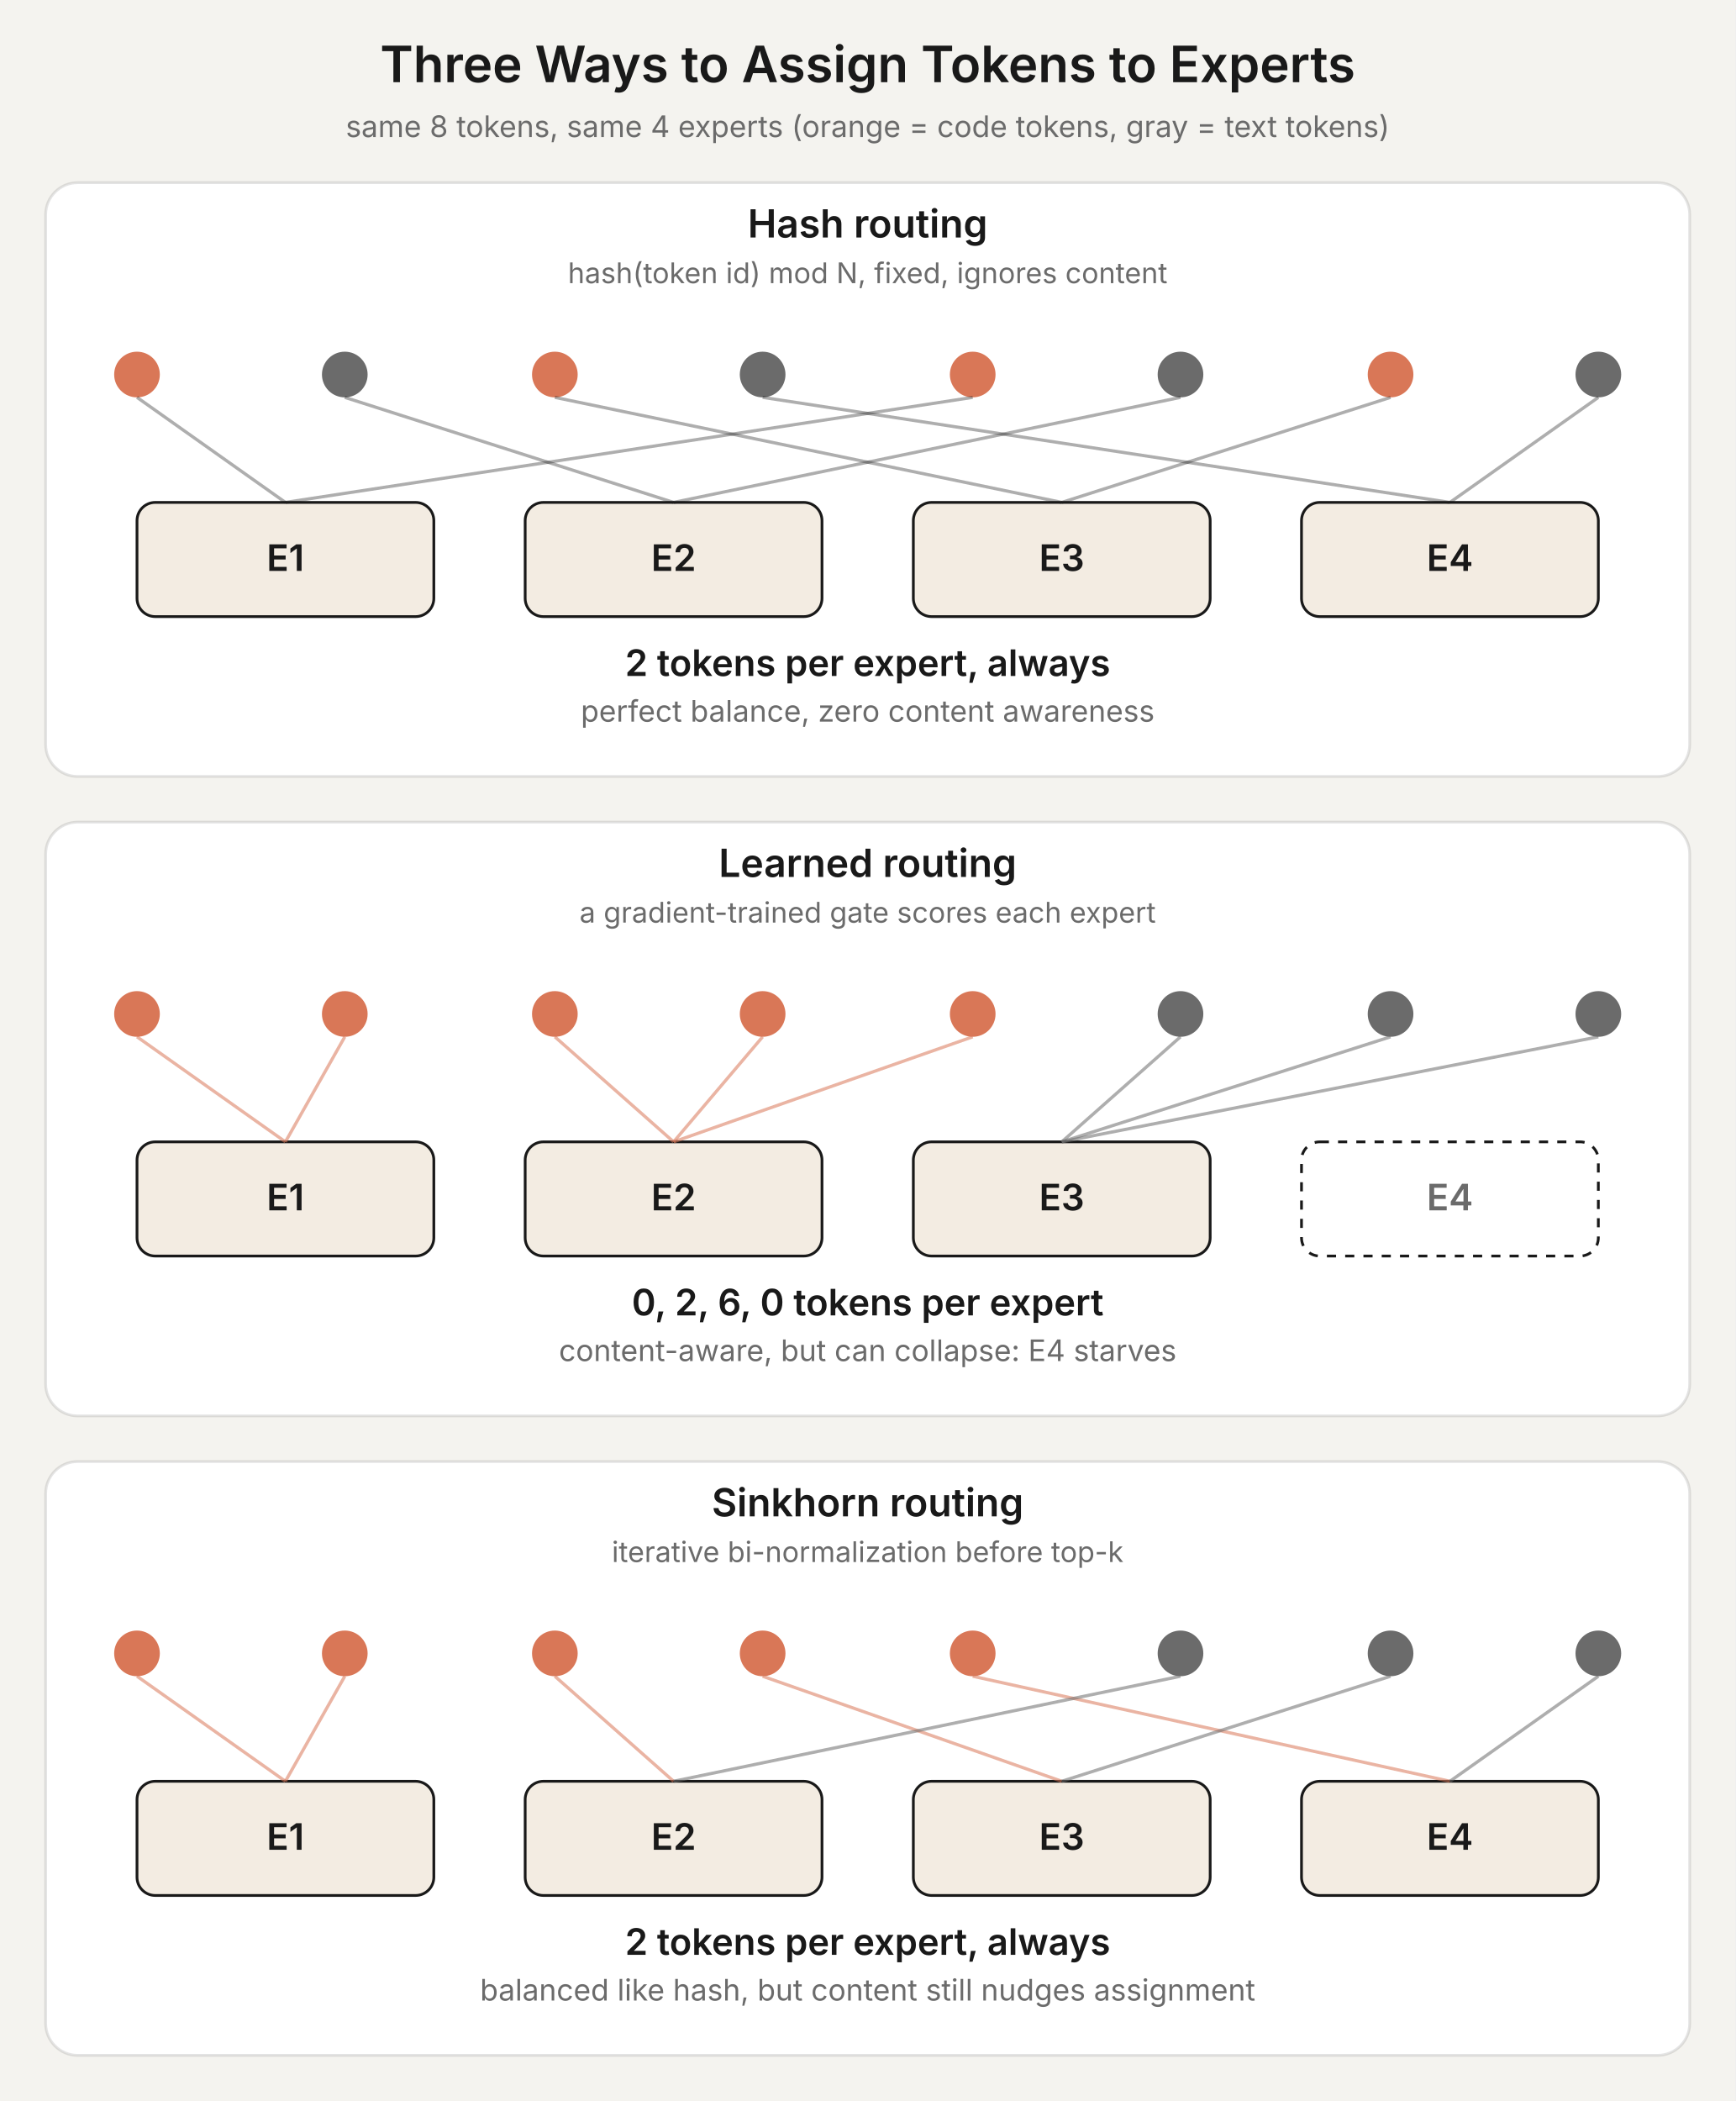
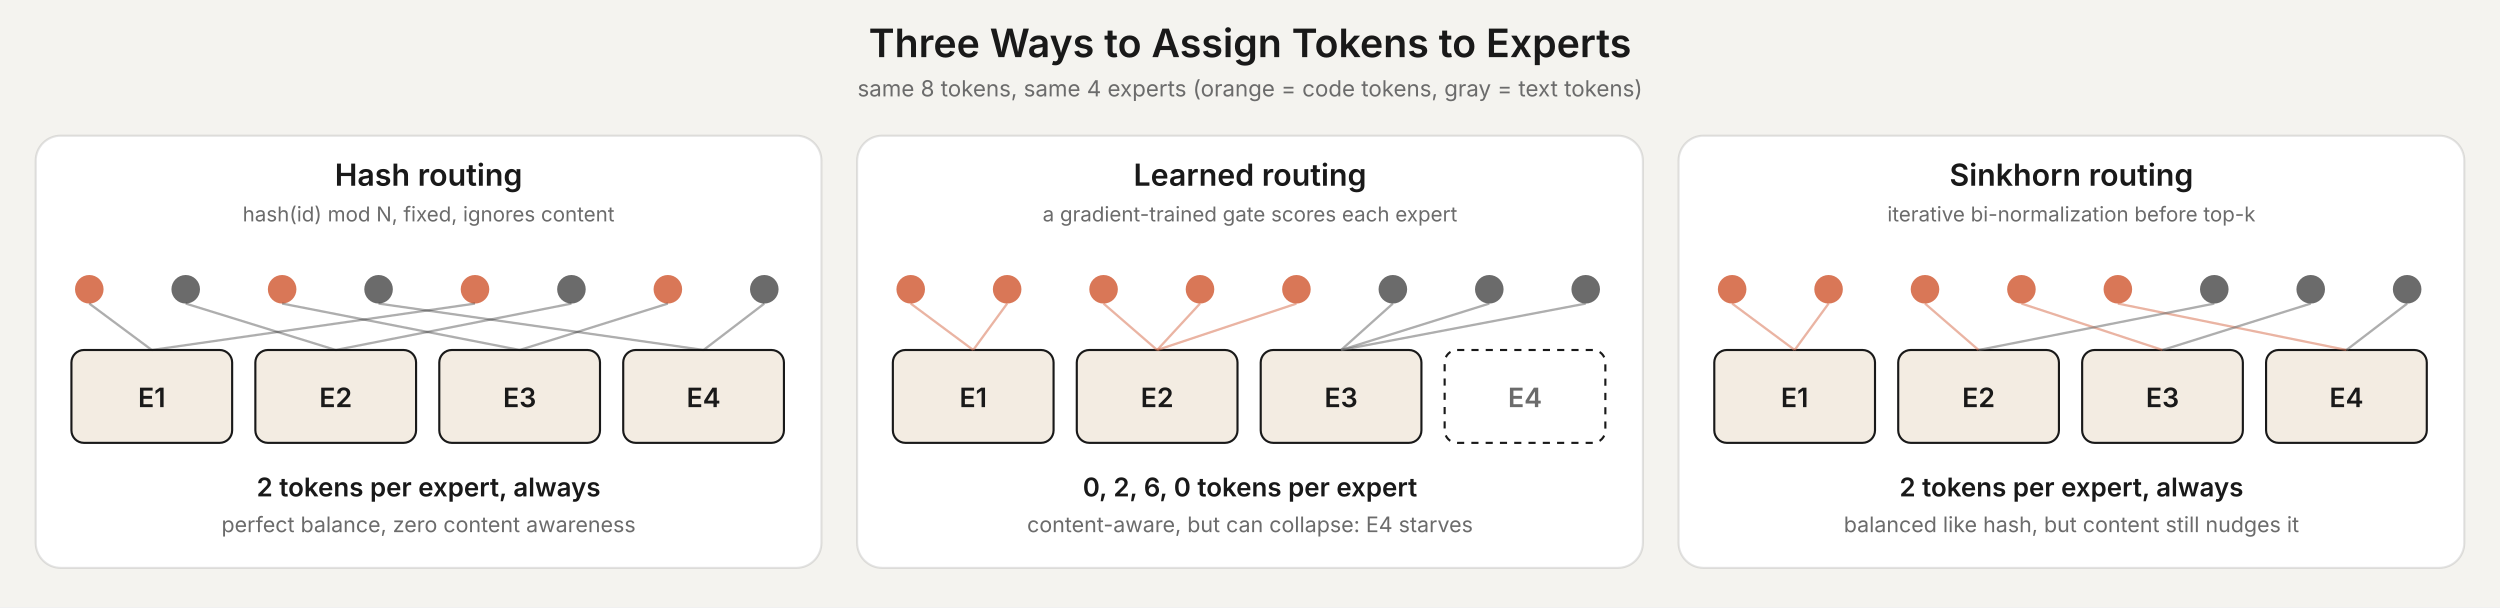
- <svg xmlns="http://www.w3.org/2000/svg" viewBox="0 0 760 920" font-family="Inter, -apple-system, sans-serif">
-   <rect x="0" y="0" width="760" height="920" fill="#F4F3EF" />
-   <text x="380" y="36" text-anchor="middle" font-size="22" font-weight="600" fill="#191919">Three Ways to Assign Tokens to Experts</text>
-   <text x="380" y="60" text-anchor="middle" font-size="13" fill="#6B6B6B">same 8 tokens, same 4 experts (orange = code tokens, gray = text tokens)</text>
+ <svg xmlns="http://www.w3.org/2000/svg" viewBox="0 0 1400 340" font-family="Inter, -apple-system, sans-serif">
+   <rect x="0" y="0" width="1400" height="340" fill="#F4F3EF" />
+   <text x="700" y="32" text-anchor="middle" font-size="22" font-weight="600" fill="#191919">Three Ways to Assign Tokens to Experts</text>
+   <text x="700" y="54" text-anchor="middle" font-size="12.5" fill="#6B6B6B">same 8 tokens, same 4 experts (orange = code tokens, gray = text tokens)</text>
  <g>
-     <rect x="20" y="80" width="720" height="260" rx="14" fill="#FFFFFF" stroke="#191919" stroke-opacity="0.12" stroke-width="1.2" />
-     <text x="380" y="104" text-anchor="middle" font-size="17" font-weight="600" fill="#191919">Hash routing</text>
-     <text x="380" y="124" text-anchor="middle" font-size="12.5" fill="#6B6B6B">hash(token id) mod N, fixed, ignores content</text>
-     <circle cx="60" cy="164" r="10" fill="#D97757" />
-     <circle cx="151" cy="164" r="10" fill="#6B6B6B" />
-     <circle cx="243" cy="164" r="10" fill="#D97757" />
-     <circle cx="334" cy="164" r="10" fill="#6B6B6B" />
-     <circle cx="426" cy="164" r="10" fill="#D97757" />
-     <circle cx="517" cy="164" r="10" fill="#6B6B6B" />
-     <circle cx="609" cy="164" r="10" fill="#D97757" />
-     <circle cx="700" cy="164" r="10" fill="#6B6B6B" />
-     <rect x="60" y="220" width="130" height="50" rx="8" fill="#F3ECE2" stroke="#191919" stroke-width="1.2" />
-     <rect x="230" y="220" width="130" height="50" rx="8" fill="#F3ECE2" stroke="#191919" stroke-width="1.2" />
-     <rect x="400" y="220" width="130" height="50" rx="8" fill="#F3ECE2" stroke="#191919" stroke-width="1.2" />
-     <rect x="570" y="220" width="130" height="50" rx="8" fill="#F3ECE2" stroke="#191919" stroke-width="1.2" />
-     <text x="125" y="250" text-anchor="middle" font-size="16" font-weight="600" fill="#191919">E1</text>
-     <text x="295" y="250" text-anchor="middle" font-size="16" font-weight="600" fill="#191919">E2</text>
-     <text x="465" y="250" text-anchor="middle" font-size="16" font-weight="600" fill="#191919">E3</text>
-     <text x="635" y="250" text-anchor="middle" font-size="16" font-weight="600" fill="#191919">E4</text>
-     <g stroke="#191919" stroke-opacity="0.35" stroke-width="1.4">
-       <line x1="60" y1="174" x2="125" y2="220" />
-       <line x1="151" y1="174" x2="295" y2="220" />
-       <line x1="243" y1="174" x2="465" y2="220" />
-       <line x1="334" y1="174" x2="635" y2="220" />
-       <line x1="426" y1="174" x2="125" y2="220" />
-       <line x1="517" y1="174" x2="295" y2="220" />
-       <line x1="609" y1="174" x2="465" y2="220" />
-       <line x1="700" y1="174" x2="635" y2="220" />
+     <rect x="20" y="76" width="440" height="242" rx="14" fill="#FFFFFF" stroke="#191919" stroke-opacity="0.12" stroke-width="1.2" />
+     <text x="240" y="104" text-anchor="middle" font-size="17" font-weight="600" fill="#191919">Hash routing</text>
+     <text x="240" y="124" text-anchor="middle" font-size="11.5" fill="#6B6B6B">hash(id) mod N, fixed, ignores content</text>
+     <circle cx="50" cy="162" r="8" fill="#D97757" />
+     <circle cx="104" cy="162" r="8" fill="#6B6B6B" />
+     <circle cx="158" cy="162" r="8" fill="#D97757" />
+     <circle cx="212" cy="162" r="8" fill="#6B6B6B" />
+     <circle cx="266" cy="162" r="8" fill="#D97757" />
+     <circle cx="320" cy="162" r="8" fill="#6B6B6B" />
+     <circle cx="374" cy="162" r="8" fill="#D97757" />
+     <circle cx="428" cy="162" r="8" fill="#6B6B6B" />
+     <rect x="40" y="196" width="90" height="52" rx="7" fill="#F3ECE2" stroke="#191919" stroke-width="1.2" />
+     <rect x="143" y="196" width="90" height="52" rx="7" fill="#F3ECE2" stroke="#191919" stroke-width="1.2" />
+     <rect x="246" y="196" width="90" height="52" rx="7" fill="#F3ECE2" stroke="#191919" stroke-width="1.2" />
+     <rect x="349" y="196" width="90" height="52" rx="7" fill="#F3ECE2" stroke="#191919" stroke-width="1.2" />
+     <text x="85" y="228" text-anchor="middle" font-size="15" font-weight="600" fill="#191919">E1</text>
+     <text x="188" y="228" text-anchor="middle" font-size="15" font-weight="600" fill="#191919">E2</text>
+     <text x="291" y="228" text-anchor="middle" font-size="15" font-weight="600" fill="#191919">E3</text>
+     <text x="394" y="228" text-anchor="middle" font-size="15" font-weight="600" fill="#191919">E4</text>
+     <g stroke="#191919" stroke-opacity="0.35" stroke-width="1.3">
+       <line x1="50" y1="170" x2="85" y2="196" />
+       <line x1="104" y1="170" x2="188" y2="196" />
+       <line x1="158" y1="170" x2="291" y2="196" />
+       <line x1="212" y1="170" x2="394" y2="196" />
+       <line x1="266" y1="170" x2="85" y2="196" />
+       <line x1="320" y1="170" x2="188" y2="196" />
+       <line x1="374" y1="170" x2="291" y2="196" />
+       <line x1="428" y1="170" x2="394" y2="196" />
    </g>
-     <text x="380" y="296" text-anchor="middle" font-size="16" font-weight="600" fill="#191919">2 tokens per expert, always</text>
-     <text x="380" y="316" text-anchor="middle" font-size="13" fill="#6B6B6B">perfect balance, zero content awareness</text>
+     <text x="240" y="278" text-anchor="middle" font-size="14.5" font-weight="600" fill="#191919">2 tokens per expert, always</text>
+     <text x="240" y="298" text-anchor="middle" font-size="12" fill="#6B6B6B">perfect balance, zero content awareness</text>
  </g>
  <g>
-     <rect x="20" y="360" width="720" height="260" rx="14" fill="#FFFFFF" stroke="#191919" stroke-opacity="0.12" stroke-width="1.2" />
-     <text x="380" y="384" text-anchor="middle" font-size="17" font-weight="600" fill="#191919">Learned routing</text>
-     <text x="380" y="404" text-anchor="middle" font-size="12.5" fill="#6B6B6B">a gradient-trained gate scores each expert</text>
-     <circle cx="60" cy="444" r="10" fill="#D97757" />
-     <circle cx="151" cy="444" r="10" fill="#D97757" />
-     <circle cx="243" cy="444" r="10" fill="#D97757" />
-     <circle cx="334" cy="444" r="10" fill="#D97757" />
-     <circle cx="426" cy="444" r="10" fill="#D97757" />
-     <circle cx="517" cy="444" r="10" fill="#6B6B6B" />
-     <circle cx="609" cy="444" r="10" fill="#6B6B6B" />
-     <circle cx="700" cy="444" r="10" fill="#6B6B6B" />
-     <rect x="60" y="500" width="130" height="50" rx="8" fill="#F3ECE2" stroke="#191919" stroke-width="1.2" />
-     <rect x="230" y="500" width="130" height="50" rx="8" fill="#F3ECE2" stroke="#191919" stroke-width="1.2" />
-     <rect x="400" y="500" width="130" height="50" rx="8" fill="#F3ECE2" stroke="#191919" stroke-width="1.2" />
-     <rect x="570" y="500" width="130" height="50" rx="8" fill="none" stroke="#191919" stroke-width="1.2" stroke-dasharray="4 4" />
-     <text x="125" y="530" text-anchor="middle" font-size="16" font-weight="600" fill="#191919">E1</text>
-     <text x="295" y="530" text-anchor="middle" font-size="16" font-weight="600" fill="#191919">E2</text>
-     <text x="465" y="530" text-anchor="middle" font-size="16" font-weight="600" fill="#191919">E3</text>
-     <text x="635" y="530" text-anchor="middle" font-size="16" font-weight="600" fill="#6B6B6B">E4</text>
-     <g stroke="#D97757" stroke-opacity="0.55" stroke-width="1.4">
-       <line x1="60" y1="454" x2="125" y2="500" />
-       <line x1="151" y1="454" x2="125" y2="500" />
-       <line x1="243" y1="454" x2="295" y2="500" />
-       <line x1="334" y1="454" x2="295" y2="500" />
-       <line x1="426" y1="454" x2="295" y2="500" />
+     <rect x="480" y="76" width="440" height="242" rx="14" fill="#FFFFFF" stroke="#191919" stroke-opacity="0.12" stroke-width="1.2" />
+     <text x="700" y="104" text-anchor="middle" font-size="17" font-weight="600" fill="#191919">Learned routing</text>
+     <text x="700" y="124" text-anchor="middle" font-size="11.5" fill="#6B6B6B">a gradient-trained gate scores each expert</text>
+     <circle cx="510" cy="162" r="8" fill="#D97757" />
+     <circle cx="564" cy="162" r="8" fill="#D97757" />
+     <circle cx="618" cy="162" r="8" fill="#D97757" />
+     <circle cx="672" cy="162" r="8" fill="#D97757" />
+     <circle cx="726" cy="162" r="8" fill="#D97757" />
+     <circle cx="780" cy="162" r="8" fill="#6B6B6B" />
+     <circle cx="834" cy="162" r="8" fill="#6B6B6B" />
+     <circle cx="888" cy="162" r="8" fill="#6B6B6B" />
+     <rect x="500" y="196" width="90" height="52" rx="7" fill="#F3ECE2" stroke="#191919" stroke-width="1.2" />
+     <rect x="603" y="196" width="90" height="52" rx="7" fill="#F3ECE2" stroke="#191919" stroke-width="1.2" />
+     <rect x="706" y="196" width="90" height="52" rx="7" fill="#F3ECE2" stroke="#191919" stroke-width="1.2" />
+     <rect x="809" y="196" width="90" height="52" rx="7" fill="none" stroke="#191919" stroke-width="1.2" stroke-dasharray="4 4" />
+     <text x="545" y="228" text-anchor="middle" font-size="15" font-weight="600" fill="#191919">E1</text>
+     <text x="648" y="228" text-anchor="middle" font-size="15" font-weight="600" fill="#191919">E2</text>
+     <text x="751" y="228" text-anchor="middle" font-size="15" font-weight="600" fill="#191919">E3</text>
+     <text x="854" y="228" text-anchor="middle" font-size="15" font-weight="600" fill="#6B6B6B">E4</text>
+     <g stroke="#D97757" stroke-opacity="0.55" stroke-width="1.3">
+       <line x1="510" y1="170" x2="545" y2="196" />
+       <line x1="564" y1="170" x2="545" y2="196" />
+       <line x1="618" y1="170" x2="648" y2="196" />
+       <line x1="672" y1="170" x2="648" y2="196" />
+       <line x1="726" y1="170" x2="648" y2="196" />
    </g>
-     <g stroke="#6B6B6B" stroke-opacity="0.55" stroke-width="1.4">
-       <line x1="517" y1="454" x2="465" y2="500" />
-       <line x1="609" y1="454" x2="465" y2="500" />
-       <line x1="700" y1="454" x2="465" y2="500" />
+     <g stroke="#6B6B6B" stroke-opacity="0.55" stroke-width="1.3">
+       <line x1="780" y1="170" x2="751" y2="196" />
+       <line x1="834" y1="170" x2="751" y2="196" />
+       <line x1="888" y1="170" x2="751" y2="196" />
    </g>
-     <text x="380" y="576" text-anchor="middle" font-size="16" font-weight="600" fill="#191919">0, 2, 6, 0 tokens per expert</text>
-     <text x="380" y="596" text-anchor="middle" font-size="13" fill="#6B6B6B">content-aware, but can collapse: E4 starves</text>
+     <text x="700" y="278" text-anchor="middle" font-size="14.5" font-weight="600" fill="#191919">0, 2, 6, 0 tokens per expert</text>
+     <text x="700" y="298" text-anchor="middle" font-size="12" fill="#6B6B6B">content-aware, but can collapse: E4 starves</text>
  </g>
  <g>
-     <rect x="20" y="640" width="720" height="260" rx="14" fill="#FFFFFF" stroke="#191919" stroke-opacity="0.12" stroke-width="1.2" />
-     <text x="380" y="664" text-anchor="middle" font-size="17" font-weight="600" fill="#191919">Sinkhorn routing</text>
-     <text x="380" y="684" text-anchor="middle" font-size="12.5" fill="#6B6B6B">iterative bi-normalization before top-k</text>
-     <circle cx="60" cy="724" r="10" fill="#D97757" />
-     <circle cx="151" cy="724" r="10" fill="#D97757" />
-     <circle cx="243" cy="724" r="10" fill="#D97757" />
-     <circle cx="334" cy="724" r="10" fill="#D97757" />
-     <circle cx="426" cy="724" r="10" fill="#D97757" />
-     <circle cx="517" cy="724" r="10" fill="#6B6B6B" />
-     <circle cx="609" cy="724" r="10" fill="#6B6B6B" />
-     <circle cx="700" cy="724" r="10" fill="#6B6B6B" />
-     <rect x="60" y="780" width="130" height="50" rx="8" fill="#F3ECE2" stroke="#191919" stroke-width="1.2" />
-     <rect x="230" y="780" width="130" height="50" rx="8" fill="#F3ECE2" stroke="#191919" stroke-width="1.2" />
-     <rect x="400" y="780" width="130" height="50" rx="8" fill="#F3ECE2" stroke="#191919" stroke-width="1.2" />
-     <rect x="570" y="780" width="130" height="50" rx="8" fill="#F3ECE2" stroke="#191919" stroke-width="1.2" />
-     <text x="125" y="810" text-anchor="middle" font-size="16" font-weight="600" fill="#191919">E1</text>
-     <text x="295" y="810" text-anchor="middle" font-size="16" font-weight="600" fill="#191919">E2</text>
-     <text x="465" y="810" text-anchor="middle" font-size="16" font-weight="600" fill="#191919">E3</text>
-     <text x="635" y="810" text-anchor="middle" font-size="16" font-weight="600" fill="#191919">E4</text>
-     <g stroke="#D97757" stroke-opacity="0.55" stroke-width="1.4">
-       <line x1="60" y1="734" x2="125" y2="780" />
-       <line x1="151" y1="734" x2="125" y2="780" />
-       <line x1="243" y1="734" x2="295" y2="780" />
-       <line x1="334" y1="734" x2="465" y2="780" />
-       <line x1="426" y1="734" x2="635" y2="780" />
+     <rect x="940" y="76" width="440" height="242" rx="14" fill="#FFFFFF" stroke="#191919" stroke-opacity="0.12" stroke-width="1.2" />
+     <text x="1160" y="104" text-anchor="middle" font-size="17" font-weight="600" fill="#191919">Sinkhorn routing</text>
+     <text x="1160" y="124" text-anchor="middle" font-size="11.5" fill="#6B6B6B">iterative bi-normalization before top-k</text>
+     <circle cx="970" cy="162" r="8" fill="#D97757" />
+     <circle cx="1024" cy="162" r="8" fill="#D97757" />
+     <circle cx="1078" cy="162" r="8" fill="#D97757" />
+     <circle cx="1132" cy="162" r="8" fill="#D97757" />
+     <circle cx="1186" cy="162" r="8" fill="#D97757" />
+     <circle cx="1240" cy="162" r="8" fill="#6B6B6B" />
+     <circle cx="1294" cy="162" r="8" fill="#6B6B6B" />
+     <circle cx="1348" cy="162" r="8" fill="#6B6B6B" />
+     <rect x="960" y="196" width="90" height="52" rx="7" fill="#F3ECE2" stroke="#191919" stroke-width="1.2" />
+     <rect x="1063" y="196" width="90" height="52" rx="7" fill="#F3ECE2" stroke="#191919" stroke-width="1.2" />
+     <rect x="1166" y="196" width="90" height="52" rx="7" fill="#F3ECE2" stroke="#191919" stroke-width="1.2" />
+     <rect x="1269" y="196" width="90" height="52" rx="7" fill="#F3ECE2" stroke="#191919" stroke-width="1.2" />
+     <text x="1005" y="228" text-anchor="middle" font-size="15" font-weight="600" fill="#191919">E1</text>
+     <text x="1108" y="228" text-anchor="middle" font-size="15" font-weight="600" fill="#191919">E2</text>
+     <text x="1211" y="228" text-anchor="middle" font-size="15" font-weight="600" fill="#191919">E3</text>
+     <text x="1314" y="228" text-anchor="middle" font-size="15" font-weight="600" fill="#191919">E4</text>
+     <g stroke="#D97757" stroke-opacity="0.55" stroke-width="1.3">
+       <line x1="970" y1="170" x2="1005" y2="196" />
+       <line x1="1024" y1="170" x2="1005" y2="196" />
+       <line x1="1078" y1="170" x2="1108" y2="196" />
+       <line x1="1132" y1="170" x2="1211" y2="196" />
+       <line x1="1186" y1="170" x2="1314" y2="196" />
    </g>
-     <g stroke="#6B6B6B" stroke-opacity="0.55" stroke-width="1.4">
-       <line x1="517" y1="734" x2="295" y2="780" />
-       <line x1="609" y1="734" x2="465" y2="780" />
-       <line x1="700" y1="734" x2="635" y2="780" />
+     <g stroke="#6B6B6B" stroke-opacity="0.55" stroke-width="1.3">
+       <line x1="1240" y1="170" x2="1108" y2="196" />
+       <line x1="1294" y1="170" x2="1211" y2="196" />
+       <line x1="1348" y1="170" x2="1314" y2="196" />
    </g>
-     <text x="380" y="856" text-anchor="middle" font-size="16" font-weight="600" fill="#191919">2 tokens per expert, always</text>
-     <text x="380" y="876" text-anchor="middle" font-size="13" fill="#6B6B6B">balanced like hash, but content still nudges assignment</text>
+     <text x="1160" y="278" text-anchor="middle" font-size="14.5" font-weight="600" fill="#191919">2 tokens per expert, always</text>
+     <text x="1160" y="298" text-anchor="middle" font-size="12" fill="#6B6B6B">balanced like hash, but content still nudges it</text>
  </g>
</svg>
